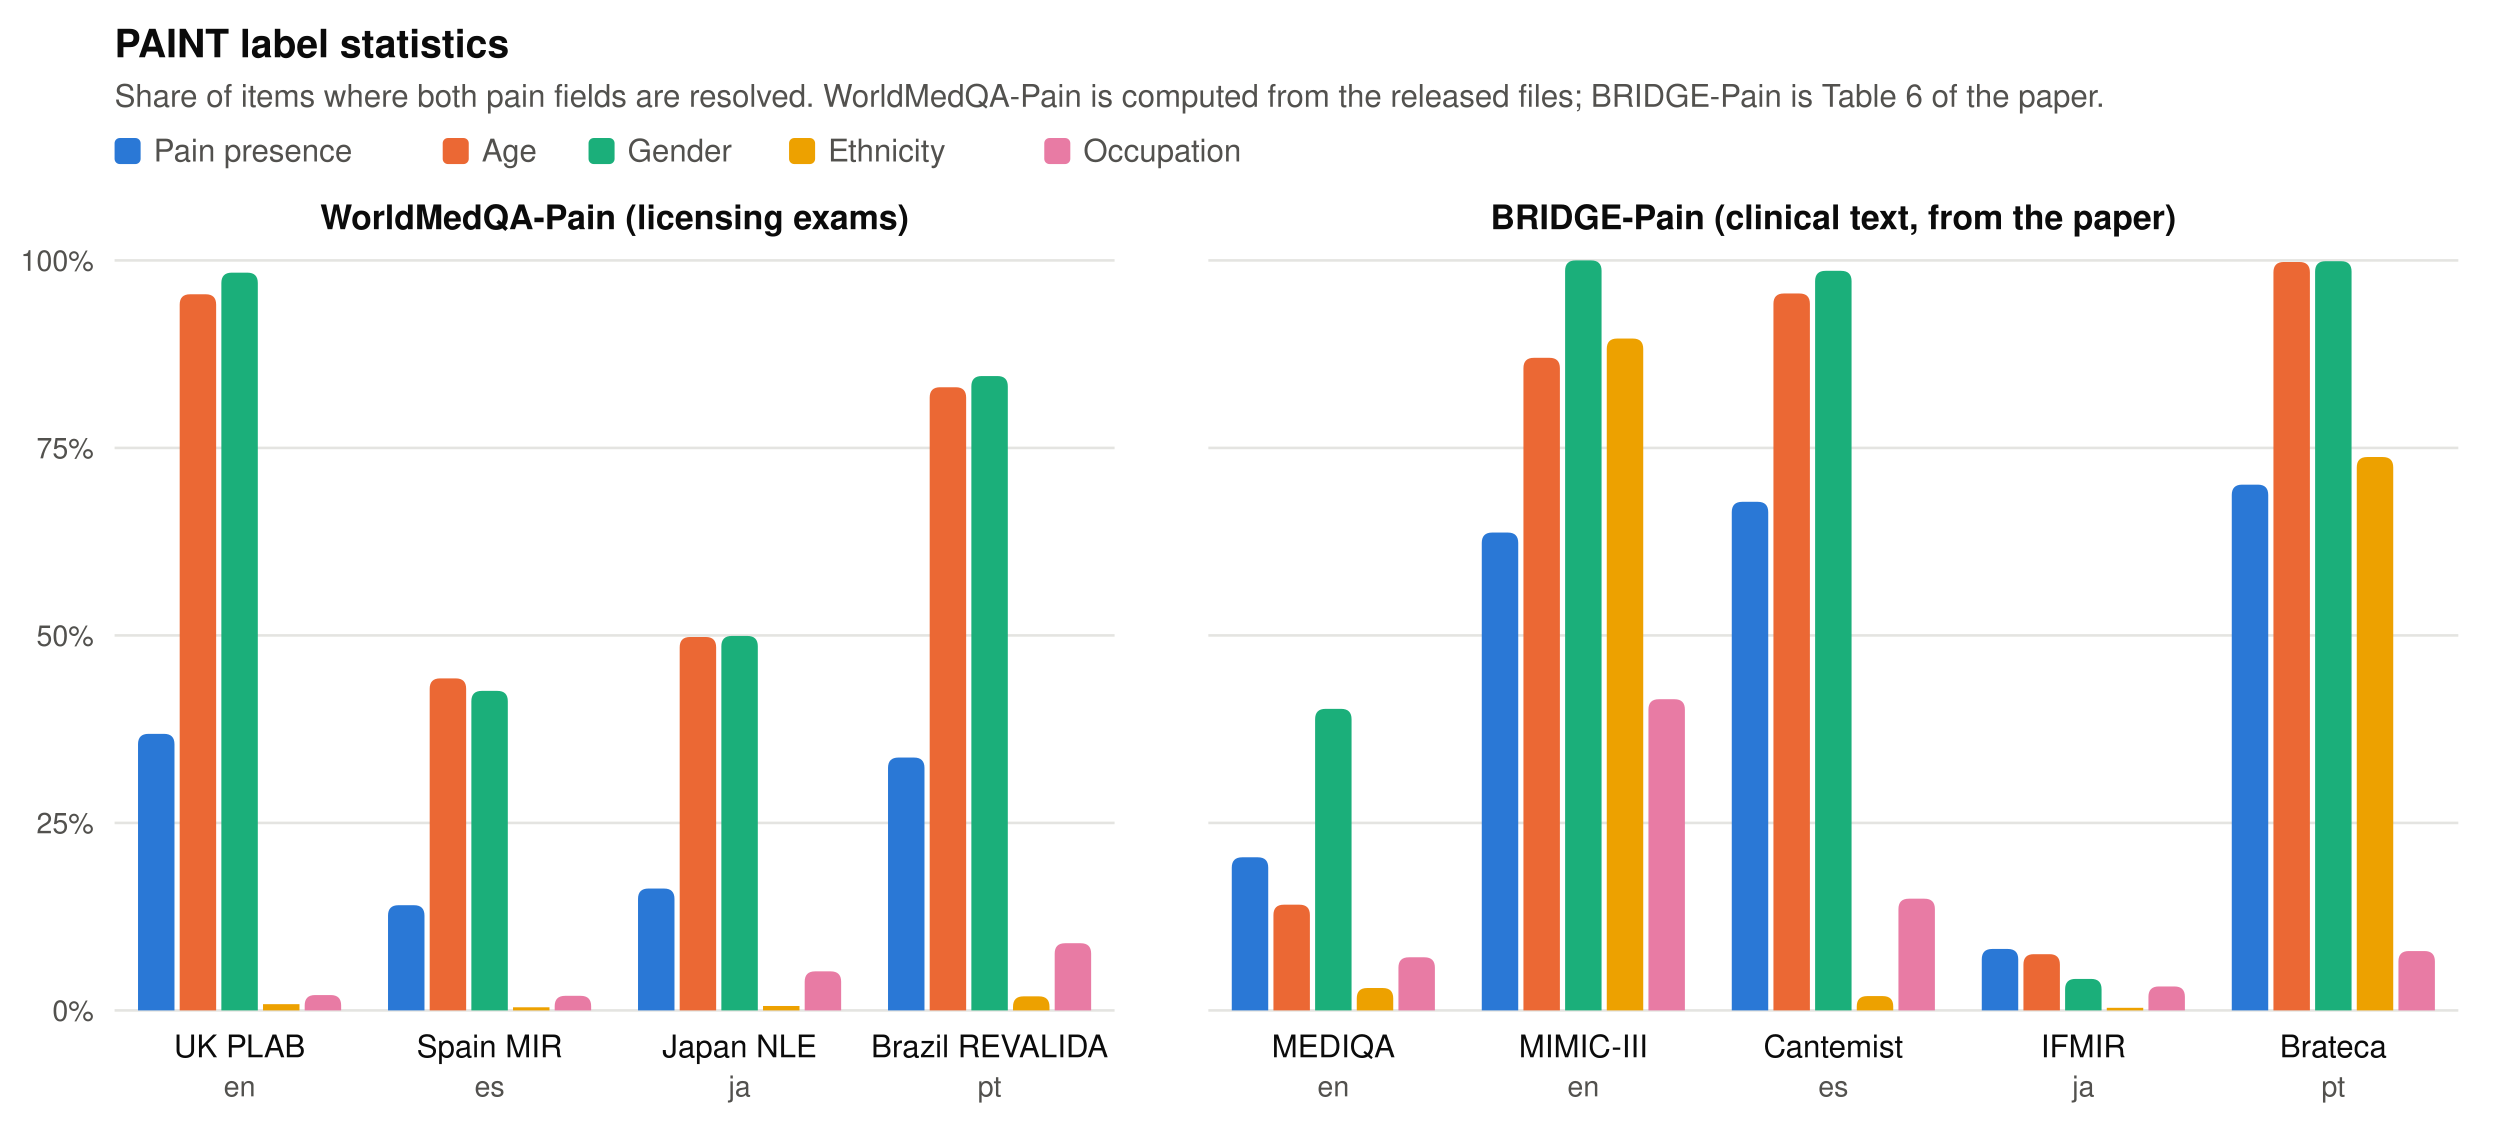
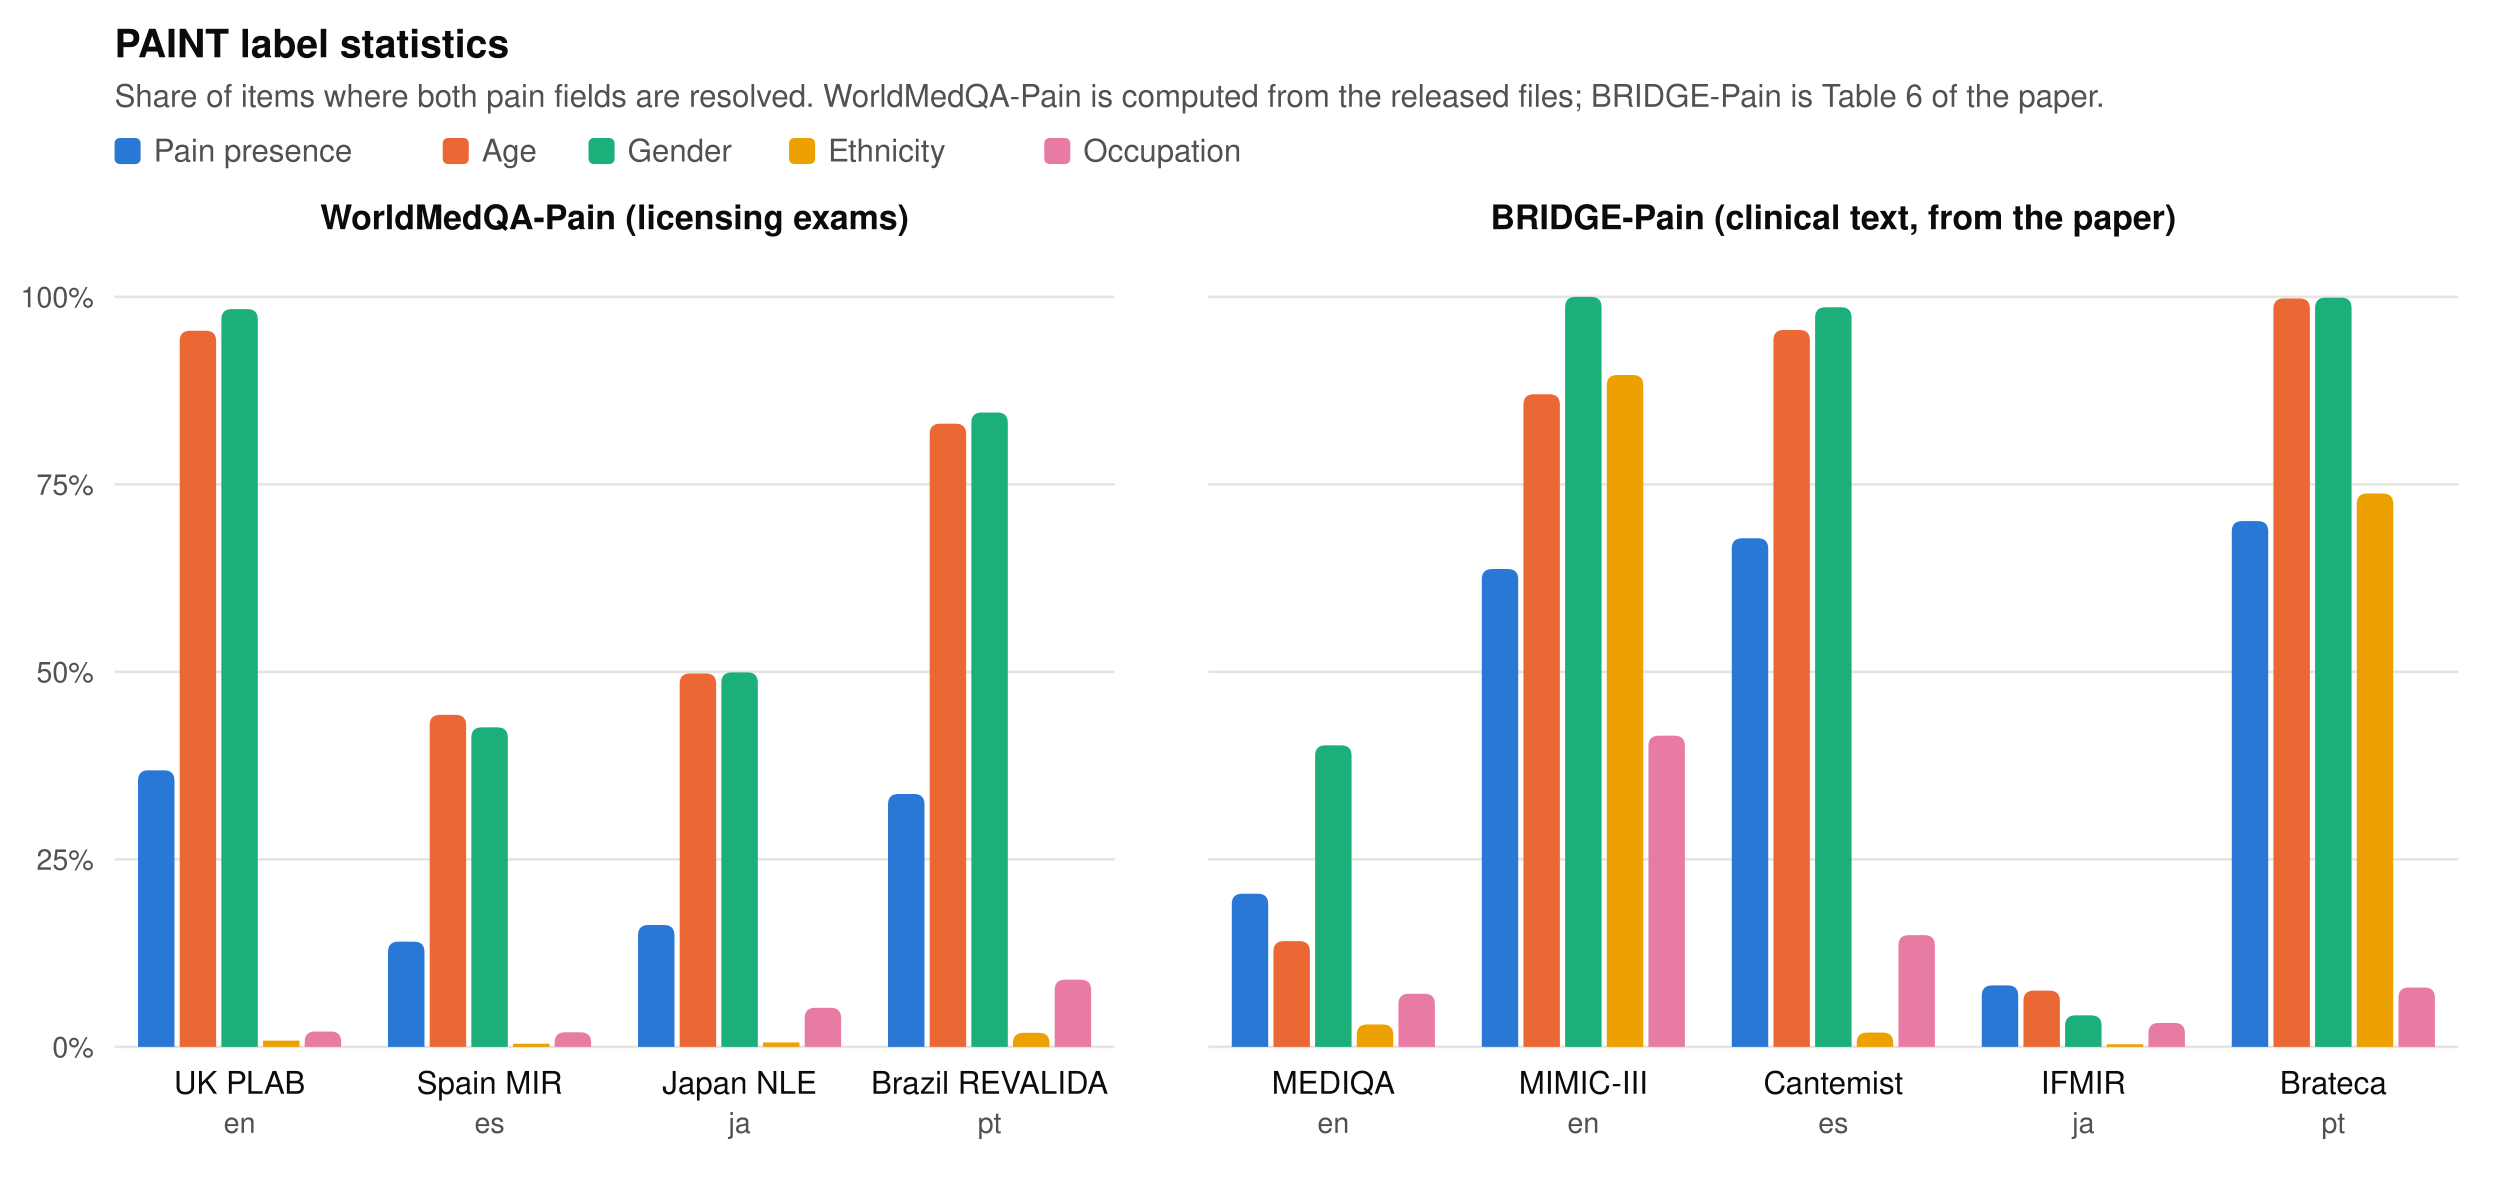
- <svg xmlns="http://www.w3.org/2000/svg" width="960" height="440" viewBox="0 0 960 440" role="img" aria-label="PAINT label statistics: pain presence and demographic coverage per partition">
+ <svg xmlns="http://www.w3.org/2000/svg" width="960" height="454" viewBox="0 0 960 454" role="img" aria-label="PAINT label statistics: pain presence and demographic coverage per partition">
+   <style>.bar text{opacity:0;pointer-events:none}.bar:hover text{opacity:1}.bar:hover path{opacity:.8}</style>
  <text x="44" y="22" font-family="-apple-system, BlinkMacSystemFont, 'Segoe UI', Helvetica, Arial, sans-serif" font-size="15" font-weight="600" fill="#0b0b0b">PAINT label statistics</text>
  <text x="44" y="41" font-family="-apple-system, BlinkMacSystemFont, 'Segoe UI', Helvetica, Arial, sans-serif" font-size="12" fill="#52514e">Share of items where both pain fields are resolved. WorldMedQA-Pain is computed from the released files; BRIDGE-Pain is Table 6 of the paper.</text>
  <rect x="44" y="53" width="10" height="10" rx="2" fill="#2a78d6" />
  <text x="59" y="62" font-family="-apple-system, BlinkMacSystemFont, 'Segoe UI', Helvetica, Arial, sans-serif" font-size="12" fill="#52514e">Pain presence</text>
  <rect x="170" y="53" width="10" height="10" rx="2" fill="#eb6834" />
  <text x="185" y="62" font-family="-apple-system, BlinkMacSystemFont, 'Segoe UI', Helvetica, Arial, sans-serif" font-size="12" fill="#52514e">Age</text>
  <rect x="226" y="53" width="10" height="10" rx="2" fill="#1baf7a" />
  <text x="241" y="62" font-family="-apple-system, BlinkMacSystemFont, 'Segoe UI', Helvetica, Arial, sans-serif" font-size="12" fill="#52514e">Gender</text>
  <rect x="303" y="53" width="10" height="10" rx="2" fill="#eda100" />
  <text x="318" y="62" font-family="-apple-system, BlinkMacSystemFont, 'Segoe UI', Helvetica, Arial, sans-serif" font-size="12" fill="#52514e">Ethnicity</text>
  <rect x="401" y="53" width="10" height="10" rx="2" fill="#e87ba4" />
  <text x="416" y="62" font-family="-apple-system, BlinkMacSystemFont, 'Segoe UI', Helvetica, Arial, sans-serif" font-size="12" fill="#52514e">Occupation</text>
  <text x="236.0" y="88" font-family="-apple-system, BlinkMacSystemFont, 'Segoe UI', Helvetica, Arial, sans-serif" font-size="13" font-weight="600" text-anchor="middle" fill="#0b0b0b">WorldMedQA-Pain (licensing exams)</text>
-   <line x1="44.0" y1="388.0" x2="428.0" y2="388.0" stroke="#e4e4e1" stroke-width="1" />
-   <text x="36" y="392.0" font-family="-apple-system, BlinkMacSystemFont, 'Segoe UI', Helvetica, Arial, sans-serif" font-size="11" text-anchor="end" fill="#52514e">0%</text>
-   <line x1="44.0" y1="316.0" x2="428.0" y2="316.0" stroke="#e4e4e1" stroke-width="1" />
-   <text x="36" y="320.0" font-family="-apple-system, BlinkMacSystemFont, 'Segoe UI', Helvetica, Arial, sans-serif" font-size="11" text-anchor="end" fill="#52514e">25%</text>
-   <line x1="44.0" y1="244.0" x2="428.0" y2="244.0" stroke="#e4e4e1" stroke-width="1" />
-   <text x="36" y="248.0" font-family="-apple-system, BlinkMacSystemFont, 'Segoe UI', Helvetica, Arial, sans-serif" font-size="11" text-anchor="end" fill="#52514e">50%</text>
-   <line x1="44.0" y1="172.0" x2="428.0" y2="172.0" stroke="#e4e4e1" stroke-width="1" />
-   <text x="36" y="176.0" font-family="-apple-system, BlinkMacSystemFont, 'Segoe UI', Helvetica, Arial, sans-serif" font-size="11" text-anchor="end" fill="#52514e">75%</text>
-   <line x1="44.0" y1="100.0" x2="428.0" y2="100.0" stroke="#e4e4e1" stroke-width="1" />
-   <text x="36" y="104.0" font-family="-apple-system, BlinkMacSystemFont, 'Segoe UI', Helvetica, Arial, sans-serif" font-size="11" text-anchor="end" fill="#52514e">100%</text>
-   <path d="M53.0,388.0V285.8Q53.0,281.8 57.0,281.8H63.0Q67.0,281.8 67.0,285.8V388.0Z" fill="#2a78d6" />
-   <path d="M69.0,388.0V117.0Q69.0,113.0 73.0,113.0H79.0Q83.0,113.0 83.0,117.0V388.0Z" fill="#eb6834" />
-   <path d="M85.0,388.0V108.7Q85.0,104.7 89.0,104.7H95.0Q99.0,104.7 99.0,108.7V388.0Z" fill="#1baf7a" />
-   <path d="M101.0,388.0V385.6H115.0V388.0Z" fill="#eda100" />
-   <path d="M117.0,388.0V386.1Q117.0,382.1 121.0,382.1H127.0Q131.0,382.1 131.0,386.1V388.0Z" fill="#e87ba4" />
-   <text x="92.0" y="406" font-family="-apple-system, BlinkMacSystemFont, 'Segoe UI', Helvetica, Arial, sans-serif" font-size="12" text-anchor="middle" fill="#0b0b0b">UK PLAB</text>
-   <text x="92.0" y="421" font-family="-apple-system, BlinkMacSystemFont, 'Segoe UI', Helvetica, Arial, sans-serif" font-size="11" text-anchor="middle" fill="#52514e">en</text>
-   <path d="M149.0,388.0V351.6Q149.0,347.6 153.0,347.6H159.0Q163.0,347.6 163.0,351.6V388.0Z" fill="#2a78d6" />
-   <path d="M165.0,388.0V264.5Q165.0,260.5 169.0,260.5H175.0Q179.0,260.5 179.0,264.5V388.0Z" fill="#eb6834" />
-   <path d="M181.0,388.0V269.3Q181.0,265.3 185.0,265.3H191.0Q195.0,265.3 195.0,269.3V388.0Z" fill="#1baf7a" />
-   <path d="M197.0,388.0V386.8H211.0V388.0Z" fill="#eda100" />
-   <path d="M213.0,388.0V386.4Q213.0,382.4 217.0,382.4H223.0Q227.0,382.4 227.0,386.4V388.0Z" fill="#e87ba4" />
-   <text x="188.0" y="406" font-family="-apple-system, BlinkMacSystemFont, 'Segoe UI', Helvetica, Arial, sans-serif" font-size="12" text-anchor="middle" fill="#0b0b0b">Spain MIR</text>
-   <text x="188.0" y="421" font-family="-apple-system, BlinkMacSystemFont, 'Segoe UI', Helvetica, Arial, sans-serif" font-size="11" text-anchor="middle" fill="#52514e">es</text>
-   <path d="M245.0,388.0V345.2Q245.0,341.2 249.0,341.2H255.0Q259.0,341.2 259.0,345.2V388.0Z" fill="#2a78d6" />
-   <path d="M261.0,388.0V248.6Q261.0,244.6 265.0,244.6H271.0Q275.0,244.6 275.0,248.6V388.0Z" fill="#eb6834" />
-   <path d="M277.0,388.0V248.2Q277.0,244.2 281.0,244.2H287.0Q291.0,244.2 291.0,248.2V388.0Z" fill="#1baf7a" />
-   <path d="M293.0,388.0V386.3H307.0V388.0Z" fill="#eda100" />
-   <path d="M309.0,388.0V377.0Q309.0,373.0 313.0,373.0H319.0Q323.0,373.0 323.0,377.0V388.0Z" fill="#e87ba4" />
-   <text x="284.0" y="406" font-family="-apple-system, BlinkMacSystemFont, 'Segoe UI', Helvetica, Arial, sans-serif" font-size="12" text-anchor="middle" fill="#0b0b0b">Japan NLE</text>
-   <text x="284.0" y="421" font-family="-apple-system, BlinkMacSystemFont, 'Segoe UI', Helvetica, Arial, sans-serif" font-size="11" text-anchor="middle" fill="#52514e">ja</text>
-   <path d="M341.0,388.0V294.9Q341.0,290.9 345.0,290.9H351.0Q355.0,290.9 355.0,294.9V388.0Z" fill="#2a78d6" />
-   <path d="M357.0,388.0V152.7Q357.0,148.7 361.0,148.7H367.0Q371.0,148.7 371.0,152.7V388.0Z" fill="#eb6834" />
-   <path d="M373.0,388.0V148.4Q373.0,144.4 377.0,144.4H383.0Q387.0,144.4 387.0,148.4V388.0Z" fill="#1baf7a" />
-   <path d="M389.0,388.0V386.6Q389.0,382.6 393.0,382.6H399.0Q403.0,382.6 403.0,386.6V388.0Z" fill="#eda100" />
-   <path d="M405.0,388.0V366.2Q405.0,362.2 409.0,362.2H415.0Q419.0,362.2 419.0,366.2V388.0Z" fill="#e87ba4" />
-   <text x="380.0" y="406" font-family="-apple-system, BlinkMacSystemFont, 'Segoe UI', Helvetica, Arial, sans-serif" font-size="12" text-anchor="middle" fill="#0b0b0b">Brazil REVALIDA</text>
-   <text x="380.0" y="421" font-family="-apple-system, BlinkMacSystemFont, 'Segoe UI', Helvetica, Arial, sans-serif" font-size="11" text-anchor="middle" fill="#52514e">pt</text>
+   <line x1="44.0" y1="402.0" x2="428.0" y2="402.0" stroke="#e4e4e1" stroke-width="1" />
+   <text x="36" y="406.0" font-family="-apple-system, BlinkMacSystemFont, 'Segoe UI', Helvetica, Arial, sans-serif" font-size="11" text-anchor="end" fill="#52514e">0%</text>
+   <line x1="44.0" y1="330.0" x2="428.0" y2="330.0" stroke="#e4e4e1" stroke-width="1" />
+   <text x="36" y="334.0" font-family="-apple-system, BlinkMacSystemFont, 'Segoe UI', Helvetica, Arial, sans-serif" font-size="11" text-anchor="end" fill="#52514e">25%</text>
+   <line x1="44.0" y1="258.0" x2="428.0" y2="258.0" stroke="#e4e4e1" stroke-width="1" />
+   <text x="36" y="262.0" font-family="-apple-system, BlinkMacSystemFont, 'Segoe UI', Helvetica, Arial, sans-serif" font-size="11" text-anchor="end" fill="#52514e">50%</text>
+   <line x1="44.0" y1="186.0" x2="428.0" y2="186.0" stroke="#e4e4e1" stroke-width="1" />
+   <text x="36" y="190.0" font-family="-apple-system, BlinkMacSystemFont, 'Segoe UI', Helvetica, Arial, sans-serif" font-size="11" text-anchor="end" fill="#52514e">75%</text>
+   <line x1="44.0" y1="114.0" x2="428.0" y2="114.0" stroke="#e4e4e1" stroke-width="1" />
+   <text x="36" y="118.0" font-family="-apple-system, BlinkMacSystemFont, 'Segoe UI', Helvetica, Arial, sans-serif" font-size="11" text-anchor="end" fill="#52514e">100%</text>
+   <g class="bar">
+     <path d="M53.0,402.0V299.8Q53.0,295.8 57.0,295.8H63.0Q67.0,295.8 67.0,299.8V402.0Z" fill="#2a78d6" />
+     <text x="60.0" y="289.8" font-family="-apple-system, BlinkMacSystemFont, 'Segoe UI', Helvetica, Arial, sans-serif" font-size="11" font-weight="600" text-anchor="middle" fill="#0b0b0b">36.9%</text>
+   </g>
+   <g class="bar">
+     <path d="M69.0,402.0V131.0Q69.0,127.0 73.0,127.0H79.0Q83.0,127.0 83.0,131.0V402.0Z" fill="#eb6834" />
+     <text x="76.0" y="121.0" font-family="-apple-system, BlinkMacSystemFont, 'Segoe UI', Helvetica, Arial, sans-serif" font-size="11" font-weight="600" text-anchor="middle" fill="#0b0b0b">95.5%</text>
+   </g>
+   <g class="bar">
+     <path d="M85.0,402.0V122.7Q85.0,118.7 89.0,118.7H95.0Q99.0,118.7 99.0,122.7V402.0Z" fill="#1baf7a" />
+     <text x="92.0" y="112.7" font-family="-apple-system, BlinkMacSystemFont, 'Segoe UI', Helvetica, Arial, sans-serif" font-size="11" font-weight="600" text-anchor="middle" fill="#0b0b0b">98.4%</text>
+   </g>
+   <g class="bar">
+     <path d="M101.0,402.0V399.6H115.0V402.0Z" fill="#eda100" />
+     <text x="108.0" y="393.6" font-family="-apple-system, BlinkMacSystemFont, 'Segoe UI', Helvetica, Arial, sans-serif" font-size="11" font-weight="600" text-anchor="middle" fill="#0b0b0b">0.8%</text>
+   </g>
+   <g class="bar">
+     <path d="M117.0,402.0V400.1Q117.0,396.1 121.0,396.1H127.0Q131.0,396.1 131.0,400.1V402.0Z" fill="#e87ba4" />
+     <text x="124.0" y="390.1" font-family="-apple-system, BlinkMacSystemFont, 'Segoe UI', Helvetica, Arial, sans-serif" font-size="11" font-weight="600" text-anchor="middle" fill="#0b0b0b">2.0%</text>
+   </g>
+   <text x="92.0" y="420" font-family="-apple-system, BlinkMacSystemFont, 'Segoe UI', Helvetica, Arial, sans-serif" font-size="12" text-anchor="middle" fill="#0b0b0b">UK PLAB</text>
+   <text x="92.0" y="435" font-family="-apple-system, BlinkMacSystemFont, 'Segoe UI', Helvetica, Arial, sans-serif" font-size="11" text-anchor="middle" fill="#52514e">en</text>
+   <g class="bar">
+     <path d="M149.0,402.0V365.6Q149.0,361.6 153.0,361.6H159.0Q163.0,361.6 163.0,365.6V402.0Z" fill="#2a78d6" />
+     <text x="156.0" y="355.6" font-family="-apple-system, BlinkMacSystemFont, 'Segoe UI', Helvetica, Arial, sans-serif" font-size="11" font-weight="600" text-anchor="middle" fill="#0b0b0b">14.0%</text>
+   </g>
+   <g class="bar">
+     <path d="M165.0,402.0V278.5Q165.0,274.5 169.0,274.5H175.0Q179.0,274.5 179.0,278.5V402.0Z" fill="#eb6834" />
+     <text x="172.0" y="268.5" font-family="-apple-system, BlinkMacSystemFont, 'Segoe UI', Helvetica, Arial, sans-serif" font-size="11" font-weight="600" text-anchor="middle" fill="#0b0b0b">44.3%</text>
+   </g>
+   <g class="bar">
+     <path d="M181.0,402.0V283.3Q181.0,279.3 185.0,279.3H191.0Q195.0,279.3 195.0,283.3V402.0Z" fill="#1baf7a" />
+     <text x="188.0" y="273.3" font-family="-apple-system, BlinkMacSystemFont, 'Segoe UI', Helvetica, Arial, sans-serif" font-size="11" font-weight="600" text-anchor="middle" fill="#0b0b0b">42.6%</text>
+   </g>
+   <g class="bar">
+     <path d="M197.0,402.0V400.8H211.0V402.0Z" fill="#eda100" />
+     <text x="204.0" y="394.8" font-family="-apple-system, BlinkMacSystemFont, 'Segoe UI', Helvetica, Arial, sans-serif" font-size="11" font-weight="600" text-anchor="middle" fill="#0b0b0b">0.4%</text>
+   </g>
+   <g class="bar">
+     <path d="M213.0,402.0V400.4Q213.0,396.4 217.0,396.4H223.0Q227.0,396.4 227.0,400.4V402.0Z" fill="#e87ba4" />
+     <text x="220.0" y="390.4" font-family="-apple-system, BlinkMacSystemFont, 'Segoe UI', Helvetica, Arial, sans-serif" font-size="11" font-weight="600" text-anchor="middle" fill="#0b0b0b">2.0%</text>
+   </g>
+   <text x="188.0" y="420" font-family="-apple-system, BlinkMacSystemFont, 'Segoe UI', Helvetica, Arial, sans-serif" font-size="12" text-anchor="middle" fill="#0b0b0b">Spain MIR</text>
+   <text x="188.0" y="435" font-family="-apple-system, BlinkMacSystemFont, 'Segoe UI', Helvetica, Arial, sans-serif" font-size="11" text-anchor="middle" fill="#52514e">es</text>
+   <g class="bar">
+     <path d="M245.0,402.0V359.2Q245.0,355.2 249.0,355.2H255.0Q259.0,355.2 259.0,359.2V402.0Z" fill="#2a78d6" />
+     <text x="252.0" y="349.2" font-family="-apple-system, BlinkMacSystemFont, 'Segoe UI', Helvetica, Arial, sans-serif" font-size="11" font-weight="600" text-anchor="middle" fill="#0b0b0b">16.3%</text>
+   </g>
+   <g class="bar">
+     <path d="M261.0,402.0V262.6Q261.0,258.6 265.0,258.6H271.0Q275.0,258.6 275.0,262.6V402.0Z" fill="#eb6834" />
+     <text x="268.0" y="252.6" font-family="-apple-system, BlinkMacSystemFont, 'Segoe UI', Helvetica, Arial, sans-serif" font-size="11" font-weight="600" text-anchor="middle" fill="#0b0b0b">49.8%</text>
+   </g>
+   <g class="bar">
+     <path d="M277.0,402.0V262.2Q277.0,258.2 281.0,258.2H287.0Q291.0,258.2 291.0,262.2V402.0Z" fill="#1baf7a" />
+     <text x="284.0" y="252.2" font-family="-apple-system, BlinkMacSystemFont, 'Segoe UI', Helvetica, Arial, sans-serif" font-size="11" font-weight="600" text-anchor="middle" fill="#0b0b0b">49.9%</text>
+   </g>
+   <g class="bar">
+     <path d="M293.0,402.0V400.3H307.0V402.0Z" fill="#eda100" />
+     <text x="300.0" y="394.3" font-family="-apple-system, BlinkMacSystemFont, 'Segoe UI', Helvetica, Arial, sans-serif" font-size="11" font-weight="600" text-anchor="middle" fill="#0b0b0b">0.6%</text>
+   </g>
+   <g class="bar">
+     <path d="M309.0,402.0V391.0Q309.0,387.0 313.0,387.0H319.0Q323.0,387.0 323.0,391.0V402.0Z" fill="#e87ba4" />
+     <text x="316.0" y="381.0" font-family="-apple-system, BlinkMacSystemFont, 'Segoe UI', Helvetica, Arial, sans-serif" font-size="11" font-weight="600" text-anchor="middle" fill="#0b0b0b">5.2%</text>
+   </g>
+   <text x="284.0" y="420" font-family="-apple-system, BlinkMacSystemFont, 'Segoe UI', Helvetica, Arial, sans-serif" font-size="12" text-anchor="middle" fill="#0b0b0b">Japan NLE</text>
+   <text x="284.0" y="435" font-family="-apple-system, BlinkMacSystemFont, 'Segoe UI', Helvetica, Arial, sans-serif" font-size="11" text-anchor="middle" fill="#52514e">ja</text>
+   <g class="bar">
+     <path d="M341.0,402.0V308.9Q341.0,304.9 345.0,304.9H351.0Q355.0,304.9 355.0,308.9V402.0Z" fill="#2a78d6" />
+     <text x="348.0" y="298.9" font-family="-apple-system, BlinkMacSystemFont, 'Segoe UI', Helvetica, Arial, sans-serif" font-size="11" font-weight="600" text-anchor="middle" fill="#0b0b0b">33.7%</text>
+   </g>
+   <g class="bar">
+     <path d="M357.0,402.0V166.7Q357.0,162.7 361.0,162.7H367.0Q371.0,162.7 371.0,166.7V402.0Z" fill="#eb6834" />
+     <text x="364.0" y="156.7" font-family="-apple-system, BlinkMacSystemFont, 'Segoe UI', Helvetica, Arial, sans-serif" font-size="11" font-weight="600" text-anchor="middle" fill="#0b0b0b">83.1%</text>
+   </g>
+   <g class="bar">
+     <path d="M373.0,402.0V162.4Q373.0,158.4 377.0,158.4H383.0Q387.0,158.4 387.0,162.4V402.0Z" fill="#1baf7a" />
+     <text x="380.0" y="152.4" font-family="-apple-system, BlinkMacSystemFont, 'Segoe UI', Helvetica, Arial, sans-serif" font-size="11" font-weight="600" text-anchor="middle" fill="#0b0b0b">84.6%</text>
+   </g>
+   <g class="bar">
+     <path d="M389.0,402.0V400.6Q389.0,396.6 393.0,396.6H399.0Q403.0,396.6 403.0,400.6V402.0Z" fill="#eda100" />
+     <text x="396.0" y="390.6" font-family="-apple-system, BlinkMacSystemFont, 'Segoe UI', Helvetica, Arial, sans-serif" font-size="11" font-weight="600" text-anchor="middle" fill="#0b0b0b">1.9%</text>
+   </g>
+   <g class="bar">
+     <path d="M405.0,402.0V380.2Q405.0,376.2 409.0,376.2H415.0Q419.0,376.2 419.0,380.2V402.0Z" fill="#e87ba4" />
+     <text x="412.0" y="370.2" font-family="-apple-system, BlinkMacSystemFont, 'Segoe UI', Helvetica, Arial, sans-serif" font-size="11" font-weight="600" text-anchor="middle" fill="#0b0b0b">9.0%</text>
+   </g>
+   <text x="380.0" y="420" font-family="-apple-system, BlinkMacSystemFont, 'Segoe UI', Helvetica, Arial, sans-serif" font-size="12" text-anchor="middle" fill="#0b0b0b">Brazil REVALIDA</text>
+   <text x="380.0" y="435" font-family="-apple-system, BlinkMacSystemFont, 'Segoe UI', Helvetica, Arial, sans-serif" font-size="11" text-anchor="middle" fill="#52514e">pt</text>
  <text x="704.0" y="88" font-family="-apple-system, BlinkMacSystemFont, 'Segoe UI', Helvetica, Arial, sans-serif" font-size="13" font-weight="600" text-anchor="middle" fill="#0b0b0b">BRIDGE-Pain (clinical text, from the paper)</text>
-   <line x1="464.0" y1="388.0" x2="944.0" y2="388.0" stroke="#e4e4e1" stroke-width="1" />
-   <line x1="464.0" y1="316.0" x2="944.0" y2="316.0" stroke="#e4e4e1" stroke-width="1" />
-   <line x1="464.0" y1="244.0" x2="944.0" y2="244.0" stroke="#e4e4e1" stroke-width="1" />
-   <line x1="464.0" y1="172.0" x2="944.0" y2="172.0" stroke="#e4e4e1" stroke-width="1" />
-   <line x1="464.0" y1="100.0" x2="944.0" y2="100.0" stroke="#e4e4e1" stroke-width="1" />
-   <path d="M473.0,388.0V333.2Q473.0,329.2 477.0,329.2H483.0Q487.0,329.2 487.0,333.2V388.0Z" fill="#2a78d6" />
-   <path d="M489.0,388.0V351.4Q489.0,347.4 493.0,347.4H499.0Q503.0,347.4 503.0,351.4V388.0Z" fill="#eb6834" />
-   <path d="M505.0,388.0V276.2Q505.0,272.2 509.0,272.2H515.0Q519.0,272.2 519.0,276.2V388.0Z" fill="#1baf7a" />
-   <path d="M521.0,388.0V383.4Q521.0,379.4 525.0,379.4H531.0Q535.0,379.4 535.0,383.4V388.0Z" fill="#eda100" />
-   <path d="M537.0,388.0V371.6Q537.0,367.6 541.0,367.6H547.0Q551.0,367.6 551.0,371.6V388.0Z" fill="#e87ba4" />
-   <text x="512.0" y="406" font-family="-apple-system, BlinkMacSystemFont, 'Segoe UI', Helvetica, Arial, sans-serif" font-size="12" text-anchor="middle" fill="#0b0b0b">MEDIQA</text>
-   <text x="512.0" y="421" font-family="-apple-system, BlinkMacSystemFont, 'Segoe UI', Helvetica, Arial, sans-serif" font-size="11" text-anchor="middle" fill="#52514e">en</text>
-   <path d="M569.0,388.0V208.5Q569.0,204.5 573.0,204.5H579.0Q583.0,204.5 583.0,208.5V388.0Z" fill="#2a78d6" />
-   <path d="M585.0,388.0V141.4Q585.0,137.4 589.0,137.4H595.0Q599.0,137.4 599.0,141.4V388.0Z" fill="#eb6834" />
-   <path d="M601.0,388.0V104.0Q601.0,100.0 605.0,100.0H611.0Q615.0,100.0 615.0,104.0V388.0Z" fill="#1baf7a" />
-   <path d="M617.0,388.0V134.0Q617.0,130.0 621.0,130.0H627.0Q631.0,130.0 631.0,134.0V388.0Z" fill="#eda100" />
-   <path d="M633.0,388.0V272.5Q633.0,268.5 637.0,268.5H643.0Q647.0,268.5 647.0,272.5V388.0Z" fill="#e87ba4" />
-   <text x="608.0" y="406" font-family="-apple-system, BlinkMacSystemFont, 'Segoe UI', Helvetica, Arial, sans-serif" font-size="12" text-anchor="middle" fill="#0b0b0b">MIMIC-III</text>
-   <text x="608.0" y="421" font-family="-apple-system, BlinkMacSystemFont, 'Segoe UI', Helvetica, Arial, sans-serif" font-size="11" text-anchor="middle" fill="#52514e">en</text>
-   <path d="M665.0,388.0V196.7Q665.0,192.7 669.0,192.7H675.0Q679.0,192.7 679.0,196.7V388.0Z" fill="#2a78d6" />
-   <path d="M681.0,388.0V116.7Q681.0,112.7 685.0,112.7H691.0Q695.0,112.7 695.0,116.7V388.0Z" fill="#eb6834" />
-   <path d="M697.0,388.0V108.0Q697.0,104.0 701.0,104.0H707.0Q711.0,104.0 711.0,108.0V388.0Z" fill="#1baf7a" />
-   <path d="M713.0,388.0V386.5Q713.0,382.5 717.0,382.5H723.0Q727.0,382.5 727.0,386.5V388.0Z" fill="#eda100" />
-   <path d="M729.0,388.0V349.1Q729.0,345.1 733.0,345.1H739.0Q743.0,345.1 743.0,349.1V388.0Z" fill="#e87ba4" />
-   <text x="704.0" y="406" font-family="-apple-system, BlinkMacSystemFont, 'Segoe UI', Helvetica, Arial, sans-serif" font-size="12" text-anchor="middle" fill="#0b0b0b">Cantemist</text>
-   <text x="704.0" y="421" font-family="-apple-system, BlinkMacSystemFont, 'Segoe UI', Helvetica, Arial, sans-serif" font-size="11" text-anchor="middle" fill="#52514e">es</text>
-   <path d="M761.0,388.0V368.4Q761.0,364.4 765.0,364.4H771.0Q775.0,364.4 775.0,368.4V388.0Z" fill="#2a78d6" />
-   <path d="M777.0,388.0V370.4Q777.0,366.4 781.0,366.4H787.0Q791.0,366.4 791.0,370.4V388.0Z" fill="#eb6834" />
-   <path d="M793.0,388.0V379.9Q793.0,375.9 797.0,375.9H803.0Q807.0,375.9 807.0,379.9V388.0Z" fill="#1baf7a" />
-   <path d="M809.0,388.0V387.0H823.0V388.0Z" fill="#eda100" />
-   <path d="M825.0,388.0V382.8Q825.0,378.8 829.0,378.8H835.0Q839.0,378.8 839.0,382.8V388.0Z" fill="#e87ba4" />
-   <text x="800.0" y="406" font-family="-apple-system, BlinkMacSystemFont, 'Segoe UI', Helvetica, Arial, sans-serif" font-size="12" text-anchor="middle" fill="#0b0b0b">IFMIR</text>
-   <text x="800.0" y="421" font-family="-apple-system, BlinkMacSystemFont, 'Segoe UI', Helvetica, Arial, sans-serif" font-size="11" text-anchor="middle" fill="#52514e">ja</text>
-   <path d="M857.0,388.0V190.1Q857.0,186.1 861.0,186.1H867.0Q871.0,186.1 871.0,190.1V388.0Z" fill="#2a78d6" />
-   <path d="M873.0,388.0V104.6Q873.0,100.6 877.0,100.6H883.0Q887.0,100.6 887.0,104.6V388.0Z" fill="#eb6834" />
-   <path d="M889.0,388.0V104.3Q889.0,100.3 893.0,100.3H899.0Q903.0,100.3 903.0,104.3V388.0Z" fill="#1baf7a" />
-   <path d="M905.0,388.0V179.5Q905.0,175.5 909.0,175.5H915.0Q919.0,175.5 919.0,179.5V388.0Z" fill="#eda100" />
-   <path d="M921.0,388.0V369.2Q921.0,365.2 925.0,365.2H931.0Q935.0,365.2 935.0,369.2V388.0Z" fill="#e87ba4" />
-   <text x="896.0" y="406" font-family="-apple-system, BlinkMacSystemFont, 'Segoe UI', Helvetica, Arial, sans-serif" font-size="12" text-anchor="middle" fill="#0b0b0b">Brateca</text>
-   <text x="896.0" y="421" font-family="-apple-system, BlinkMacSystemFont, 'Segoe UI', Helvetica, Arial, sans-serif" font-size="11" text-anchor="middle" fill="#52514e">pt</text>
+   <line x1="464.0" y1="402.0" x2="944.0" y2="402.0" stroke="#e4e4e1" stroke-width="1" />
+   <line x1="464.0" y1="330.0" x2="944.0" y2="330.0" stroke="#e4e4e1" stroke-width="1" />
+   <line x1="464.0" y1="258.0" x2="944.0" y2="258.0" stroke="#e4e4e1" stroke-width="1" />
+   <line x1="464.0" y1="186.0" x2="944.0" y2="186.0" stroke="#e4e4e1" stroke-width="1" />
+   <line x1="464.0" y1="114.0" x2="944.0" y2="114.0" stroke="#e4e4e1" stroke-width="1" />
+   <g class="bar">
+     <path d="M473.0,402.0V347.2Q473.0,343.2 477.0,343.2H483.0Q487.0,343.2 487.0,347.2V402.0Z" fill="#2a78d6" />
+     <text x="480.0" y="337.2" font-family="-apple-system, BlinkMacSystemFont, 'Segoe UI', Helvetica, Arial, sans-serif" font-size="11" font-weight="600" text-anchor="middle" fill="#0b0b0b">20.4%</text>
+   </g>
+   <g class="bar">
+     <path d="M489.0,402.0V365.4Q489.0,361.4 493.0,361.4H499.0Q503.0,361.4 503.0,365.4V402.0Z" fill="#eb6834" />
+     <text x="496.0" y="355.4" font-family="-apple-system, BlinkMacSystemFont, 'Segoe UI', Helvetica, Arial, sans-serif" font-size="11" font-weight="600" text-anchor="middle" fill="#0b0b0b">14.1%</text>
+   </g>
+   <g class="bar">
+     <path d="M505.0,402.0V290.2Q505.0,286.2 509.0,286.2H515.0Q519.0,286.2 519.0,290.2V402.0Z" fill="#1baf7a" />
+     <text x="512.0" y="280.2" font-family="-apple-system, BlinkMacSystemFont, 'Segoe UI', Helvetica, Arial, sans-serif" font-size="11" font-weight="600" text-anchor="middle" fill="#0b0b0b">40.2%</text>
+   </g>
+   <g class="bar">
+     <path d="M521.0,402.0V397.4Q521.0,393.4 525.0,393.4H531.0Q535.0,393.4 535.0,397.4V402.0Z" fill="#eda100" />
+     <text x="528.0" y="387.4" font-family="-apple-system, BlinkMacSystemFont, 'Segoe UI', Helvetica, Arial, sans-serif" font-size="11" font-weight="600" text-anchor="middle" fill="#0b0b0b">3.0%</text>
+   </g>
+   <g class="bar">
+     <path d="M537.0,402.0V385.6Q537.0,381.6 541.0,381.6H547.0Q551.0,381.6 551.0,385.6V402.0Z" fill="#e87ba4" />
+     <text x="544.0" y="375.6" font-family="-apple-system, BlinkMacSystemFont, 'Segoe UI', Helvetica, Arial, sans-serif" font-size="11" font-weight="600" text-anchor="middle" fill="#0b0b0b">7.1%</text>
+   </g>
+   <text x="512.0" y="420" font-family="-apple-system, BlinkMacSystemFont, 'Segoe UI', Helvetica, Arial, sans-serif" font-size="12" text-anchor="middle" fill="#0b0b0b">MEDIQA</text>
+   <text x="512.0" y="435" font-family="-apple-system, BlinkMacSystemFont, 'Segoe UI', Helvetica, Arial, sans-serif" font-size="11" text-anchor="middle" fill="#52514e">en</text>
+   <g class="bar">
+     <path d="M569.0,402.0V222.5Q569.0,218.5 573.0,218.5H579.0Q583.0,218.5 583.0,222.5V402.0Z" fill="#2a78d6" />
+     <text x="576.0" y="212.5" font-family="-apple-system, BlinkMacSystemFont, 'Segoe UI', Helvetica, Arial, sans-serif" font-size="11" font-weight="600" text-anchor="middle" fill="#0b0b0b">63.7%</text>
+   </g>
+   <g class="bar">
+     <path d="M585.0,402.0V155.4Q585.0,151.4 589.0,151.4H595.0Q599.0,151.4 599.0,155.4V402.0Z" fill="#eb6834" />
+     <text x="592.0" y="145.4" font-family="-apple-system, BlinkMacSystemFont, 'Segoe UI', Helvetica, Arial, sans-serif" font-size="11" font-weight="600" text-anchor="middle" fill="#0b0b0b">87.0%</text>
+   </g>
+   <g class="bar">
+     <path d="M601.0,402.0V118.0Q601.0,114.0 605.0,114.0H611.0Q615.0,114.0 615.0,118.0V402.0Z" fill="#1baf7a" />
+     <text x="608.0" y="108.0" font-family="-apple-system, BlinkMacSystemFont, 'Segoe UI', Helvetica, Arial, sans-serif" font-size="11" font-weight="600" text-anchor="middle" fill="#0b0b0b">100.0%</text>
+   </g>
+   <g class="bar">
+     <path d="M617.0,402.0V148.0Q617.0,144.0 621.0,144.0H627.0Q631.0,144.0 631.0,148.0V402.0Z" fill="#eda100" />
+     <text x="624.0" y="138.0" font-family="-apple-system, BlinkMacSystemFont, 'Segoe UI', Helvetica, Arial, sans-serif" font-size="11" font-weight="600" text-anchor="middle" fill="#0b0b0b">89.6%</text>
+   </g>
+   <g class="bar">
+     <path d="M633.0,402.0V286.5Q633.0,282.5 637.0,282.5H643.0Q647.0,282.5 647.0,286.5V402.0Z" fill="#e87ba4" />
+     <text x="640.0" y="276.5" font-family="-apple-system, BlinkMacSystemFont, 'Segoe UI', Helvetica, Arial, sans-serif" font-size="11" font-weight="600" text-anchor="middle" fill="#0b0b0b">41.5%</text>
+   </g>
+   <text x="608.0" y="420" font-family="-apple-system, BlinkMacSystemFont, 'Segoe UI', Helvetica, Arial, sans-serif" font-size="12" text-anchor="middle" fill="#0b0b0b">MIMIC-III</text>
+   <text x="608.0" y="435" font-family="-apple-system, BlinkMacSystemFont, 'Segoe UI', Helvetica, Arial, sans-serif" font-size="11" text-anchor="middle" fill="#52514e">en</text>
+   <g class="bar">
+     <path d="M665.0,402.0V210.7Q665.0,206.7 669.0,206.7H675.0Q679.0,206.7 679.0,210.7V402.0Z" fill="#2a78d6" />
+     <text x="672.0" y="200.7" font-family="-apple-system, BlinkMacSystemFont, 'Segoe UI', Helvetica, Arial, sans-serif" font-size="11" font-weight="600" text-anchor="middle" fill="#0b0b0b">67.8%</text>
+   </g>
+   <g class="bar">
+     <path d="M681.0,402.0V130.7Q681.0,126.7 685.0,126.7H691.0Q695.0,126.7 695.0,130.7V402.0Z" fill="#eb6834" />
+     <text x="688.0" y="120.7" font-family="-apple-system, BlinkMacSystemFont, 'Segoe UI', Helvetica, Arial, sans-serif" font-size="11" font-weight="600" text-anchor="middle" fill="#0b0b0b">95.6%</text>
+   </g>
+   <g class="bar">
+     <path d="M697.0,402.0V122.0Q697.0,118.0 701.0,118.0H707.0Q711.0,118.0 711.0,122.0V402.0Z" fill="#1baf7a" />
+     <text x="704.0" y="112.0" font-family="-apple-system, BlinkMacSystemFont, 'Segoe UI', Helvetica, Arial, sans-serif" font-size="11" font-weight="600" text-anchor="middle" fill="#0b0b0b">98.6%</text>
+   </g>
+   <g class="bar">
+     <path d="M713.0,402.0V400.5Q713.0,396.5 717.0,396.5H723.0Q727.0,396.5 727.0,400.5V402.0Z" fill="#eda100" />
+     <text x="720.0" y="390.5" font-family="-apple-system, BlinkMacSystemFont, 'Segoe UI', Helvetica, Arial, sans-serif" font-size="11" font-weight="600" text-anchor="middle" fill="#0b0b0b">1.9%</text>
+   </g>
+   <g class="bar">
+     <path d="M729.0,402.0V363.1Q729.0,359.1 733.0,359.1H739.0Q743.0,359.1 743.0,363.1V402.0Z" fill="#e87ba4" />
+     <text x="736.0" y="353.1" font-family="-apple-system, BlinkMacSystemFont, 'Segoe UI', Helvetica, Arial, sans-serif" font-size="11" font-weight="600" text-anchor="middle" fill="#0b0b0b">14.9%</text>
+   </g>
+   <text x="704.0" y="420" font-family="-apple-system, BlinkMacSystemFont, 'Segoe UI', Helvetica, Arial, sans-serif" font-size="12" text-anchor="middle" fill="#0b0b0b">Cantemist</text>
+   <text x="704.0" y="435" font-family="-apple-system, BlinkMacSystemFont, 'Segoe UI', Helvetica, Arial, sans-serif" font-size="11" text-anchor="middle" fill="#52514e">es</text>
+   <g class="bar">
+     <path d="M761.0,402.0V382.4Q761.0,378.4 765.0,378.4H771.0Q775.0,378.4 775.0,382.4V402.0Z" fill="#2a78d6" />
+     <text x="768.0" y="372.4" font-family="-apple-system, BlinkMacSystemFont, 'Segoe UI', Helvetica, Arial, sans-serif" font-size="11" font-weight="600" text-anchor="middle" fill="#0b0b0b">8.2%</text>
+   </g>
+   <g class="bar">
+     <path d="M777.0,402.0V384.4Q777.0,380.4 781.0,380.4H787.0Q791.0,380.4 791.0,384.4V402.0Z" fill="#eb6834" />
+     <text x="784.0" y="374.4" font-family="-apple-system, BlinkMacSystemFont, 'Segoe UI', Helvetica, Arial, sans-serif" font-size="11" font-weight="600" text-anchor="middle" fill="#0b0b0b">7.5%</text>
+   </g>
+   <g class="bar">
+     <path d="M793.0,402.0V393.9Q793.0,389.9 797.0,389.9H803.0Q807.0,389.9 807.0,393.9V402.0Z" fill="#1baf7a" />
+     <text x="800.0" y="383.9" font-family="-apple-system, BlinkMacSystemFont, 'Segoe UI', Helvetica, Arial, sans-serif" font-size="11" font-weight="600" text-anchor="middle" fill="#0b0b0b">4.2%</text>
+   </g>
+   <g class="bar">
+     <path d="M809.0,402.0V401.0H823.0V402.0Z" fill="#eda100" />
+     <text x="816.0" y="396.0" font-family="-apple-system, BlinkMacSystemFont, 'Segoe UI', Helvetica, Arial, sans-serif" font-size="11" font-weight="600" text-anchor="middle" fill="#0b0b0b">0.0%</text>
+   </g>
+   <g class="bar">
+     <path d="M825.0,402.0V396.8Q825.0,392.8 829.0,392.8H835.0Q839.0,392.8 839.0,396.8V402.0Z" fill="#e87ba4" />
+     <text x="832.0" y="386.8" font-family="-apple-system, BlinkMacSystemFont, 'Segoe UI', Helvetica, Arial, sans-serif" font-size="11" font-weight="600" text-anchor="middle" fill="#0b0b0b">3.2%</text>
+   </g>
+   <text x="800.0" y="420" font-family="-apple-system, BlinkMacSystemFont, 'Segoe UI', Helvetica, Arial, sans-serif" font-size="12" text-anchor="middle" fill="#0b0b0b">IFMIR</text>
+   <text x="800.0" y="435" font-family="-apple-system, BlinkMacSystemFont, 'Segoe UI', Helvetica, Arial, sans-serif" font-size="11" text-anchor="middle" fill="#52514e">ja</text>
+   <g class="bar">
+     <path d="M857.0,402.0V204.1Q857.0,200.1 861.0,200.1H867.0Q871.0,200.1 871.0,204.1V402.0Z" fill="#2a78d6" />
+     <text x="864.0" y="194.1" font-family="-apple-system, BlinkMacSystemFont, 'Segoe UI', Helvetica, Arial, sans-serif" font-size="11" font-weight="600" text-anchor="middle" fill="#0b0b0b">70.1%</text>
+   </g>
+   <g class="bar">
+     <path d="M873.0,402.0V118.6Q873.0,114.6 877.0,114.6H883.0Q887.0,114.6 887.0,118.6V402.0Z" fill="#eb6834" />
+     <text x="880.0" y="108.6" font-family="-apple-system, BlinkMacSystemFont, 'Segoe UI', Helvetica, Arial, sans-serif" font-size="11" font-weight="600" text-anchor="middle" fill="#0b0b0b">99.8%</text>
+   </g>
+   <g class="bar">
+     <path d="M889.0,402.0V118.3Q889.0,114.3 893.0,114.3H899.0Q903.0,114.3 903.0,118.3V402.0Z" fill="#1baf7a" />
+     <text x="896.0" y="108.3" font-family="-apple-system, BlinkMacSystemFont, 'Segoe UI', Helvetica, Arial, sans-serif" font-size="11" font-weight="600" text-anchor="middle" fill="#0b0b0b">99.9%</text>
+   </g>
+   <g class="bar">
+     <path d="M905.0,402.0V193.5Q905.0,189.5 909.0,189.5H915.0Q919.0,189.5 919.0,193.5V402.0Z" fill="#eda100" />
+     <text x="912.0" y="183.5" font-family="-apple-system, BlinkMacSystemFont, 'Segoe UI', Helvetica, Arial, sans-serif" font-size="11" font-weight="600" text-anchor="middle" fill="#0b0b0b">73.8%</text>
+   </g>
+   <g class="bar">
+     <path d="M921.0,402.0V383.2Q921.0,379.2 925.0,379.2H931.0Q935.0,379.2 935.0,383.2V402.0Z" fill="#e87ba4" />
+     <text x="928.0" y="373.2" font-family="-apple-system, BlinkMacSystemFont, 'Segoe UI', Helvetica, Arial, sans-serif" font-size="11" font-weight="600" text-anchor="middle" fill="#0b0b0b">7.9%</text>
+   </g>
+   <text x="896.0" y="420" font-family="-apple-system, BlinkMacSystemFont, 'Segoe UI', Helvetica, Arial, sans-serif" font-size="12" text-anchor="middle" fill="#0b0b0b">Brateca</text>
+   <text x="896.0" y="435" font-family="-apple-system, BlinkMacSystemFont, 'Segoe UI', Helvetica, Arial, sans-serif" font-size="11" text-anchor="middle" fill="#52514e">pt</text>
</svg>
